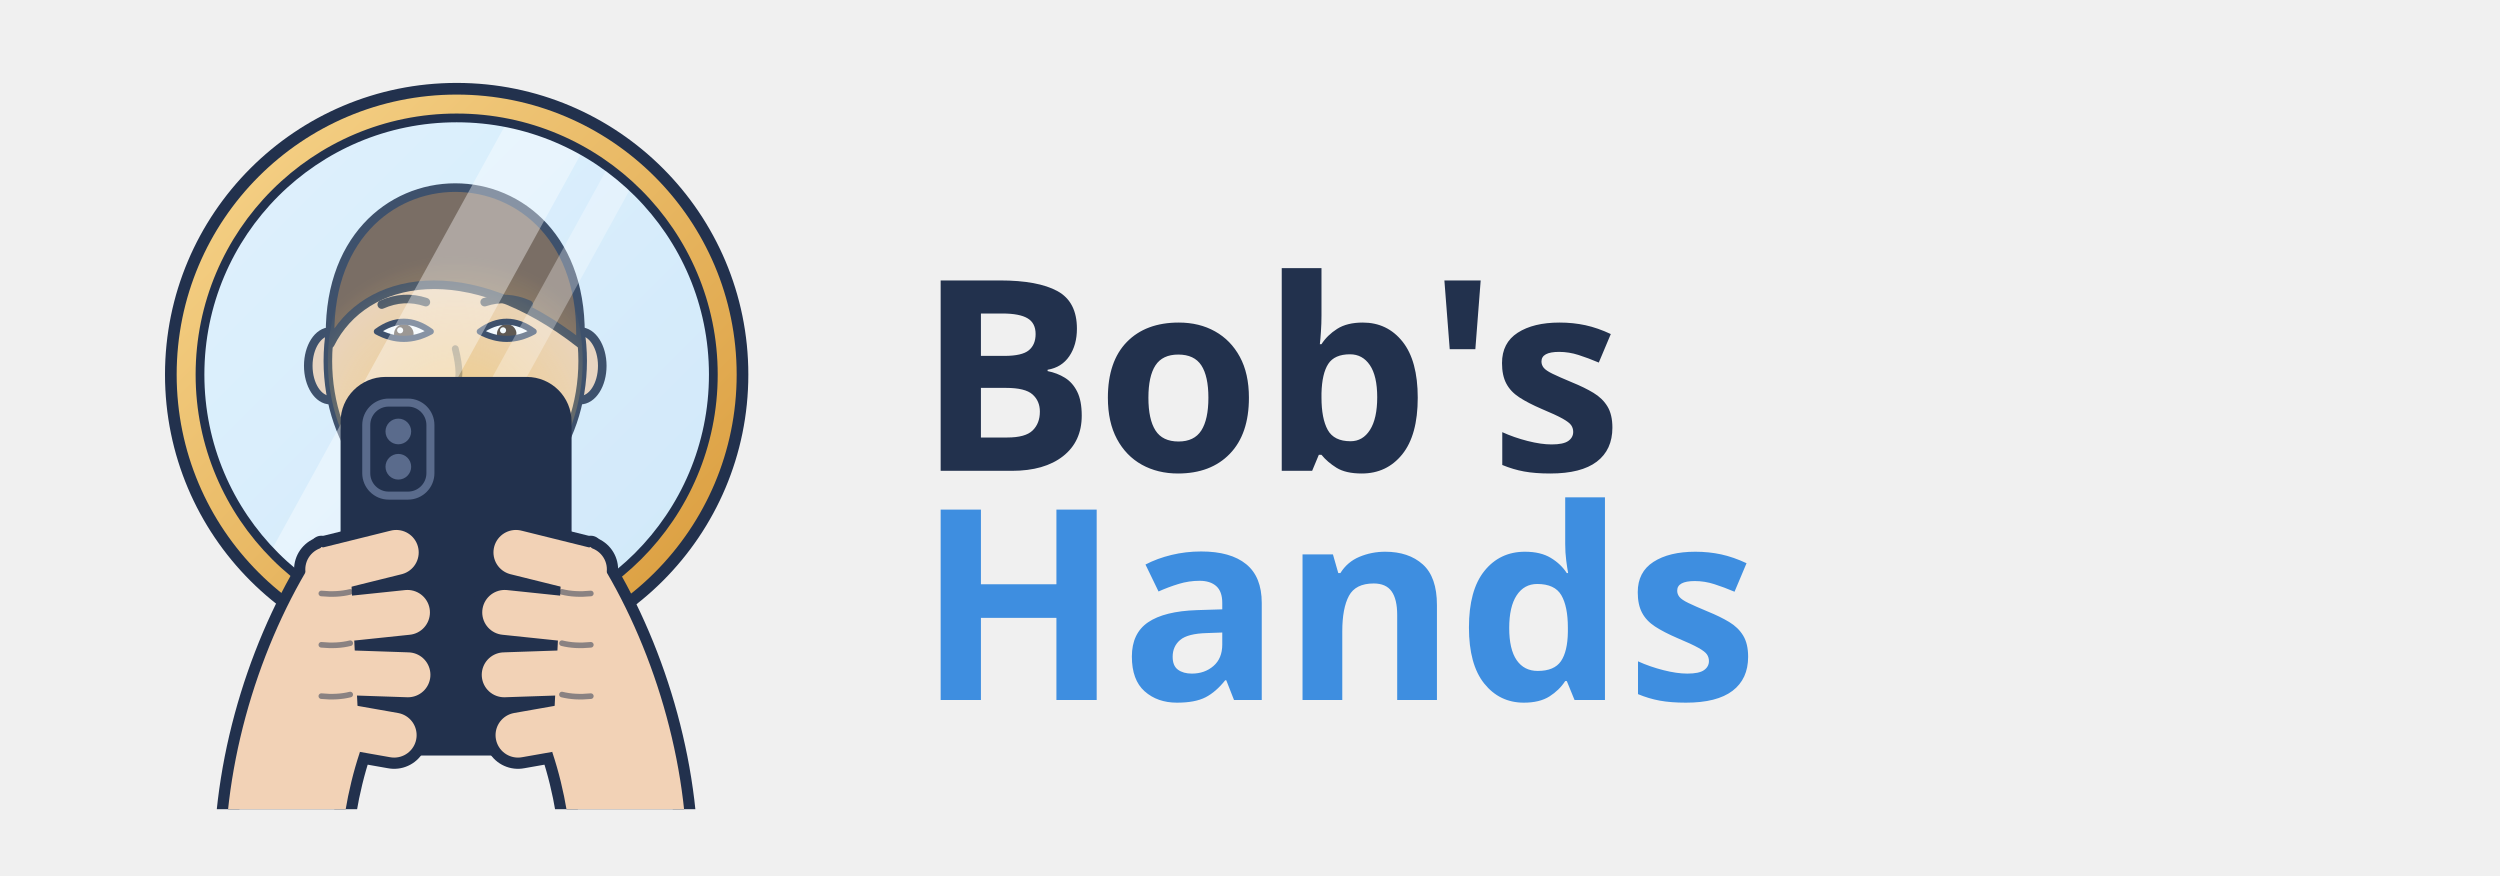
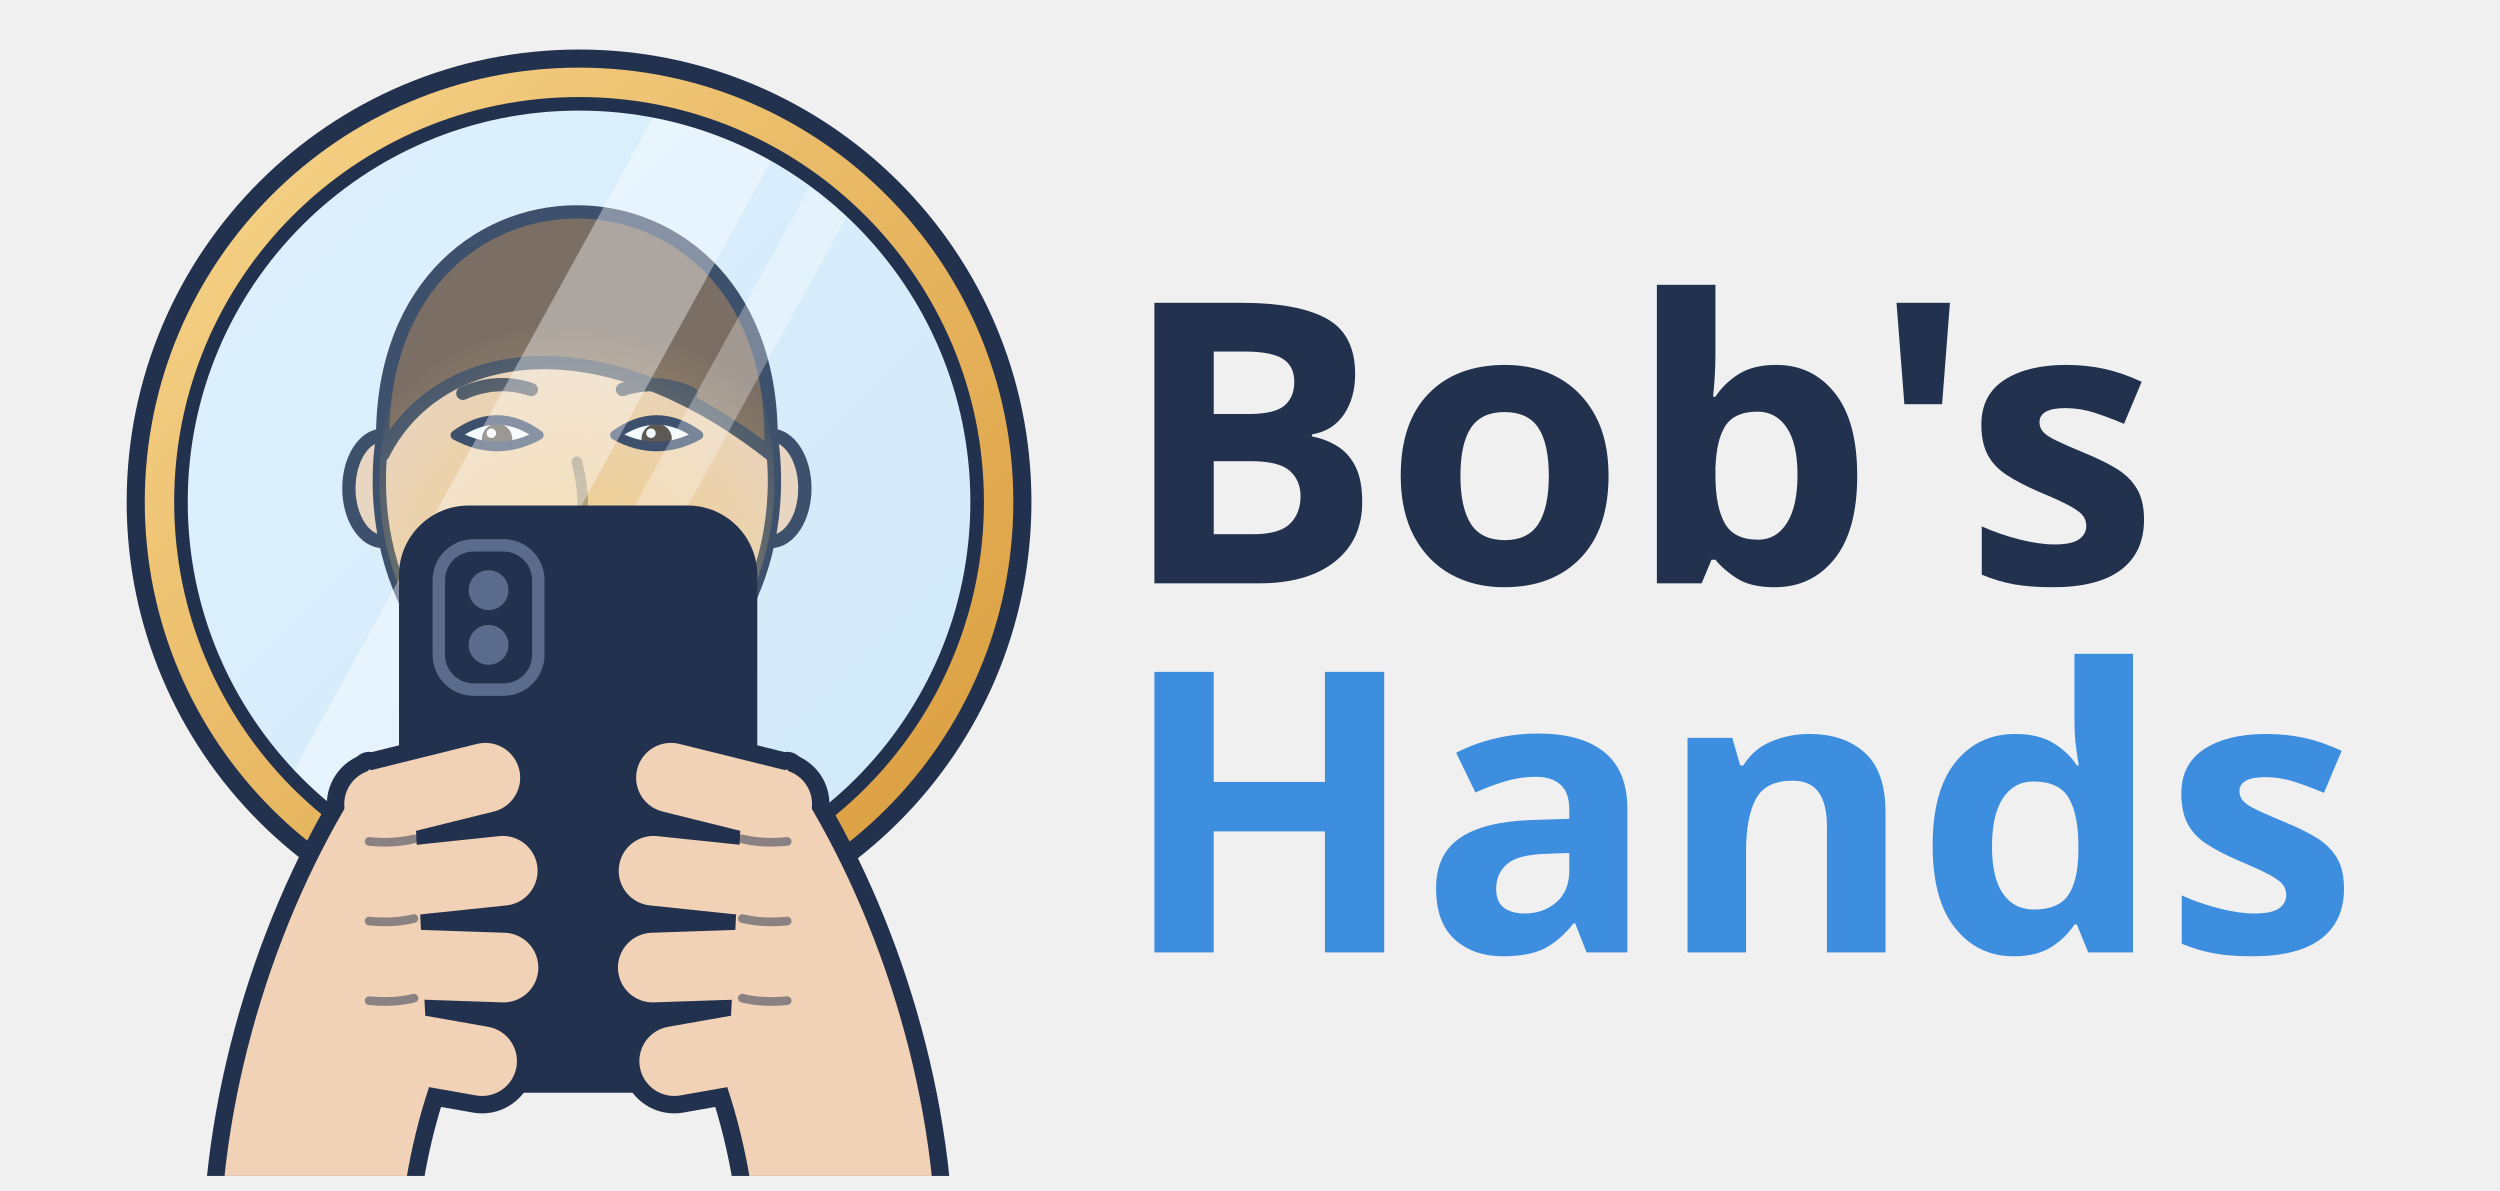
- <svg xmlns="http://www.w3.org/2000/svg" width="1200" height="420" viewBox="0 0 1200 420">
+ <svg xmlns="http://www.w3.org/2000/svg" width="840" height="400" viewBox="0 0 840 400">
  <defs>
    <linearGradient id="main" x1="0" y1="330" x2="0" y2="512" gradientUnits="userSpaceOnUse">
      <stop offset="0" stop-color="#FFC24D" />
      <stop offset="1" stop-color="#FF8A5B" />
    </linearGradient>
    <linearGradient id="ecran" x1="0" y1="0" x2="0" y2="1">
      <stop offset="0" stop-color="#7EC8F2" />
      <stop offset="1" stop-color="#FFD9A8" />
    </linearGradient>
    <linearGradient id="soleil" x1="0" y1="0" x2="0" y2="1">
      <stop offset="0" stop-color="#FFC24D" />
      <stop offset="1" stop-color="#FF8A5B" />
    </linearGradient>
  </defs>
  <defs>
    <linearGradient id="fond-miroir" x1="0" y1="0" x2="1" y2="1">
      <stop offset="0" stop-color="#EAF6FF" />
      <stop offset="1" stop-color="#CFE6F7" />
    </linearGradient>
    <linearGradient id="cadre" x1="0" y1="0" x2="1" y2="1">
      <stop offset="0" stop-color="#F7D58C" />
      <stop offset="1" stop-color="#D99A3A" />
    </linearGradient>
  </defs>
-   <g transform="translate(40 30) scale(0.70)">
+   <g transform="translate(0 6) scale(0.76)">
    <defs>
      <linearGradient id="main" x1="0" y1="330" x2="0" y2="512" gradientUnits="userSpaceOnUse">
        <stop offset="0" stop-color="#FFC24D" />
        <stop offset="1" stop-color="#FF8A5B" />
      </linearGradient>
      <linearGradient id="ecran" x1="0" y1="0" x2="0" y2="1">
        <stop offset="0" stop-color="#7EC8F2" />
        <stop offset="1" stop-color="#FFD9A8" />
      </linearGradient>
      <linearGradient id="soleil" x1="0" y1="0" x2="0" y2="1">
        <stop offset="0" stop-color="#FFC24D" />
        <stop offset="1" stop-color="#FF8A5B" />
      </linearGradient>
    </defs>
    <defs>
      <linearGradient id="fond-miroir" x1="0" y1="0" x2="1" y2="1">
        <stop offset="0" stop-color="#EAF6FF" />
        <stop offset="1" stop-color="#CFE6F7" />
      </linearGradient>
      <linearGradient id="cadre" x1="0" y1="0" x2="1" y2="1">
        <stop offset="0" stop-color="#F7D58C" />
        <stop offset="1" stop-color="#D99A3A" />
      </linearGradient>
    </defs>
    <clipPath id="cadre-total">
      <rect width="512" height="512" />
    </clipPath>
    <g clip-path="url(#cadre-total)">
      <clipPath id="glace">
        <ellipse cx="256" cy="214" rx="176" ry="176" />
      </clipPath>
      <g clip-path="url(#glace)">
        <rect width="512" height="512" fill="url(#fond-miroir)" />
        <g transform="translate(40 40) scale(0.84)">
          <g transform="translate(512 0) scale(-1 1)">
            <path d="M40 540 C40 430 120 392 200 384 L312 384 C392 392 472 430 472 540 Z" fill="#3E8EE0" stroke="#22314D" stroke-width="7" stroke-linejoin="round" />
            <rect x="222" y="300" width="68" height="96" rx="20" fill="#E2B996" stroke="#22314D" stroke-width="7" />
            <ellipse cx="154" cy="200" rx="18" ry="28" fill="#F2D2B6" stroke="#22314D" stroke-width="7" />
            <ellipse cx="358" cy="200" rx="18" ry="28" fill="#F2D2B6" stroke="#22314D" stroke-width="7" />
            <ellipse cx="256" cy="196" rx="104" ry="128" fill="#F2D2B6" stroke="#22314D" stroke-width="7" />
            <path d="M154 182 C146 12 366 12 358 182 C330 126 246 110 154 182 Z" fill="#6B5444" stroke="#22314D" stroke-width="7" stroke-linejoin="round" />
            <path d="M196 150 Q214 142 232 148 M280 148 Q298 142 316 150" fill="none" stroke="#22314D" stroke-width="7" stroke-linecap="round" />
            <path d="M256 186 Q250 210 256 218 Q262 222 268 218" fill="none" stroke="#22314D" stroke-width="5.6" stroke-linecap="round" stroke-linejoin="round" opacity=".7" />
            <radialGradient id="lueur" cx="256" cy="250" r="140" gradientUnits="userSpaceOnUse">
              <stop offset="0" stop-color="#FFC24D" stop-opacity=".7" />
              <stop offset="1" stop-color="#FFC24D" stop-opacity="0" />
            </radialGradient>
            <clipPath id="tete">
              <ellipse cx="256" cy="196" rx="104" ry="128" />
            </clipPath>
            <g clip-path="url(#tete)">
              <rect x="100" y="60" width="312" height="300" fill="url(#lueur)" />
            </g>
            <clipPath id="oeil-214">
              <path d="M192 172 Q214 156 236 172 Q214 184 192 172 Z" />
            </clipPath>
            <path d="M192 172 Q214 156 236 172 Q214 184 192 172 Z" fill="#FFFFFF" />
            <g clip-path="url(#oeil-214)">
              <circle cx="214" cy="174" r="8" fill="#4A3A2E" />
              <circle cx="217" cy="171" r="2.5" fill="#FFFFFF" />
            </g>
            <path d="M192 172 Q214 156 236 172 Q214 184 192 172 Z" fill="none" stroke="#22314D" stroke-width="5" stroke-linejoin="round" />
            <clipPath id="oeil-298">
              <path d="M276 172 Q298 156 320 172 Q298 184 276 172 Z" />
            </clipPath>
            <path d="M276 172 Q298 156 320 172 Q298 184 276 172 Z" fill="#FFFFFF" />
            <g clip-path="url(#oeil-298)">
              <circle cx="298" cy="174" r="8" fill="#4A3A2E" />
              <circle cx="301" cy="171" r="2.5" fill="#FFFFFF" />
            </g>
            <path d="M276 172 Q298 156 320 172 Q298 184 276 172 Z" fill="none" stroke="#22314D" stroke-width="5" stroke-linejoin="round" />
          </g>
        </g>
        <rect x="60" y="18" width="392" height="392" fill="#BFE3FA" opacity=".18" />
        <path d="M303.04 18 L365.76 18 L150.16 410 L87.44 410 Z" fill="#FFFFFF" opacity="0.38" />
        <path d="M389.28 18 L412.8 18 L197.2 410 L173.68 410 Z" fill="#FFFFFF" opacity="0.3" />
      </g>
      <ellipse cx="256" cy="214" rx="186" ry="186" fill="none" stroke="url(#cadre)" stroke-width="20" />
      <ellipse cx="256" cy="214" rx="196" ry="196" fill="none" stroke="#22314D" stroke-width="8" />
      <ellipse cx="256" cy="214" rx="176" ry="176" fill="none" stroke="#22314D" stroke-width="6" />
      <g transform="translate(-26 -44) scale(1.1)">
        <rect x="184" y="236" width="144" height="236" rx="28" fill="#22314D" stroke="#22314D" stroke-width="0" />
        <rect x="200" y="252" width="40" height="58" rx="14" fill="none" stroke="#5A6B8C" stroke-width="5" />
        <circle cx="220" cy="270" r="8" fill="#5A6B8C" />
        <circle cx="220" cy="292" r="8" fill="#5A6B8C" />
        <g>
          <line x1="176" y1="356" x2="218.7" y2="345.4" stroke="#22314D" stroke-width="42" stroke-linecap="round" />
          <line x1="176" y1="388" x2="225.7" y2="382.8" stroke="#22314D" stroke-width="42" stroke-linecap="round" />
          <line x1="176" y1="420" x2="226.0" y2="421.7" stroke="#22314D" stroke-width="42" stroke-linecap="round" />
          <line x1="176" y1="452" x2="217.4" y2="459.3" stroke="#22314D" stroke-width="42" stroke-linecap="round" />
          <path d="M112 540 C112 470 136 396 172 342 L190 350 L196 470 C188 494 184 520 184 540 Z" fill="#22314D" stroke="#22314D" stroke-width="14" stroke-linejoin="round" />
          <line x1="176" y1="356" x2="218.7" y2="345.4" stroke="#F2D2B6" stroke-width="28" stroke-linecap="round" />
          <line x1="176" y1="388" x2="225.7" y2="382.8" stroke="#F2D2B6" stroke-width="28" stroke-linecap="round" />
          <line x1="176" y1="420" x2="226.0" y2="421.7" stroke="#F2D2B6" stroke-width="28" stroke-linecap="round" />
          <line x1="176" y1="452" x2="217.4" y2="459.3" stroke="#F2D2B6" stroke-width="28" stroke-linecap="round" />
          <path d="M112 540 C112 470 136 396 172 342 L190 350 L196 470 C188 494 184 520 184 540 Z" fill="#F2D2B6" />
          <path d="M172 371 Q182 372 190 370" fill="none" stroke="#22314D" stroke-width="3.5" stroke-linecap="round" opacity=".5" />
          <path d="M172 403 Q182 404 190 402" fill="none" stroke="#22314D" stroke-width="3.5" stroke-linecap="round" opacity=".5" />
          <path d="M172 435 Q182 436 190 434" fill="none" stroke="#22314D" stroke-width="3.5" stroke-linecap="round" opacity=".5" />
        </g>
        <g transform="translate(512 0) scale(-1 1)">
          <line x1="176" y1="356" x2="218.7" y2="345.4" stroke="#22314D" stroke-width="42" stroke-linecap="round" />
          <line x1="176" y1="388" x2="225.7" y2="382.8" stroke="#22314D" stroke-width="42" stroke-linecap="round" />
          <line x1="176" y1="420" x2="226.0" y2="421.7" stroke="#22314D" stroke-width="42" stroke-linecap="round" />
          <line x1="176" y1="452" x2="217.4" y2="459.3" stroke="#22314D" stroke-width="42" stroke-linecap="round" />
          <path d="M112 540 C112 470 136 396 172 342 L190 350 L196 470 C188 494 184 520 184 540 Z" fill="#22314D" stroke="#22314D" stroke-width="14" stroke-linejoin="round" />
          <line x1="176" y1="356" x2="218.7" y2="345.4" stroke="#F2D2B6" stroke-width="28" stroke-linecap="round" />
          <line x1="176" y1="388" x2="225.7" y2="382.8" stroke="#F2D2B6" stroke-width="28" stroke-linecap="round" />
          <line x1="176" y1="420" x2="226.0" y2="421.7" stroke="#F2D2B6" stroke-width="28" stroke-linecap="round" />
          <line x1="176" y1="452" x2="217.4" y2="459.3" stroke="#F2D2B6" stroke-width="28" stroke-linecap="round" />
          <path d="M112 540 C112 470 136 396 172 342 L190 350 L196 470 C188 494 184 520 184 540 Z" fill="#F2D2B6" />
          <path d="M172 371 Q182 372 190 370" fill="none" stroke="#22314D" stroke-width="3.5" stroke-linecap="round" opacity=".5" />
          <path d="M172 403 Q182 404 190 402" fill="none" stroke="#22314D" stroke-width="3.5" stroke-linecap="round" opacity=".5" />
          <path d="M172 435 Q182 436 190 434" fill="none" stroke="#22314D" stroke-width="3.5" stroke-linecap="round" opacity=".5" />
        </g>
      </g>
    </g>
  </g>
-   <text x="440" y="226" font-family="Fredoka" font-weight="600" font-size="128" fill="#22314D">Bob's</text>
-   <text x="440" y="336" font-family="Fredoka" font-weight="600" font-size="128" fill="#3E8EE0">Hands</text>
+   <text x="376" y="196" font-family="Fredoka" font-weight="600" font-size="132" fill="#22314D">Bob's</text>
+   <text x="376" y="320" font-family="Fredoka" font-weight="600" font-size="132" fill="#3E8EE0">Hands</text>
</svg>
